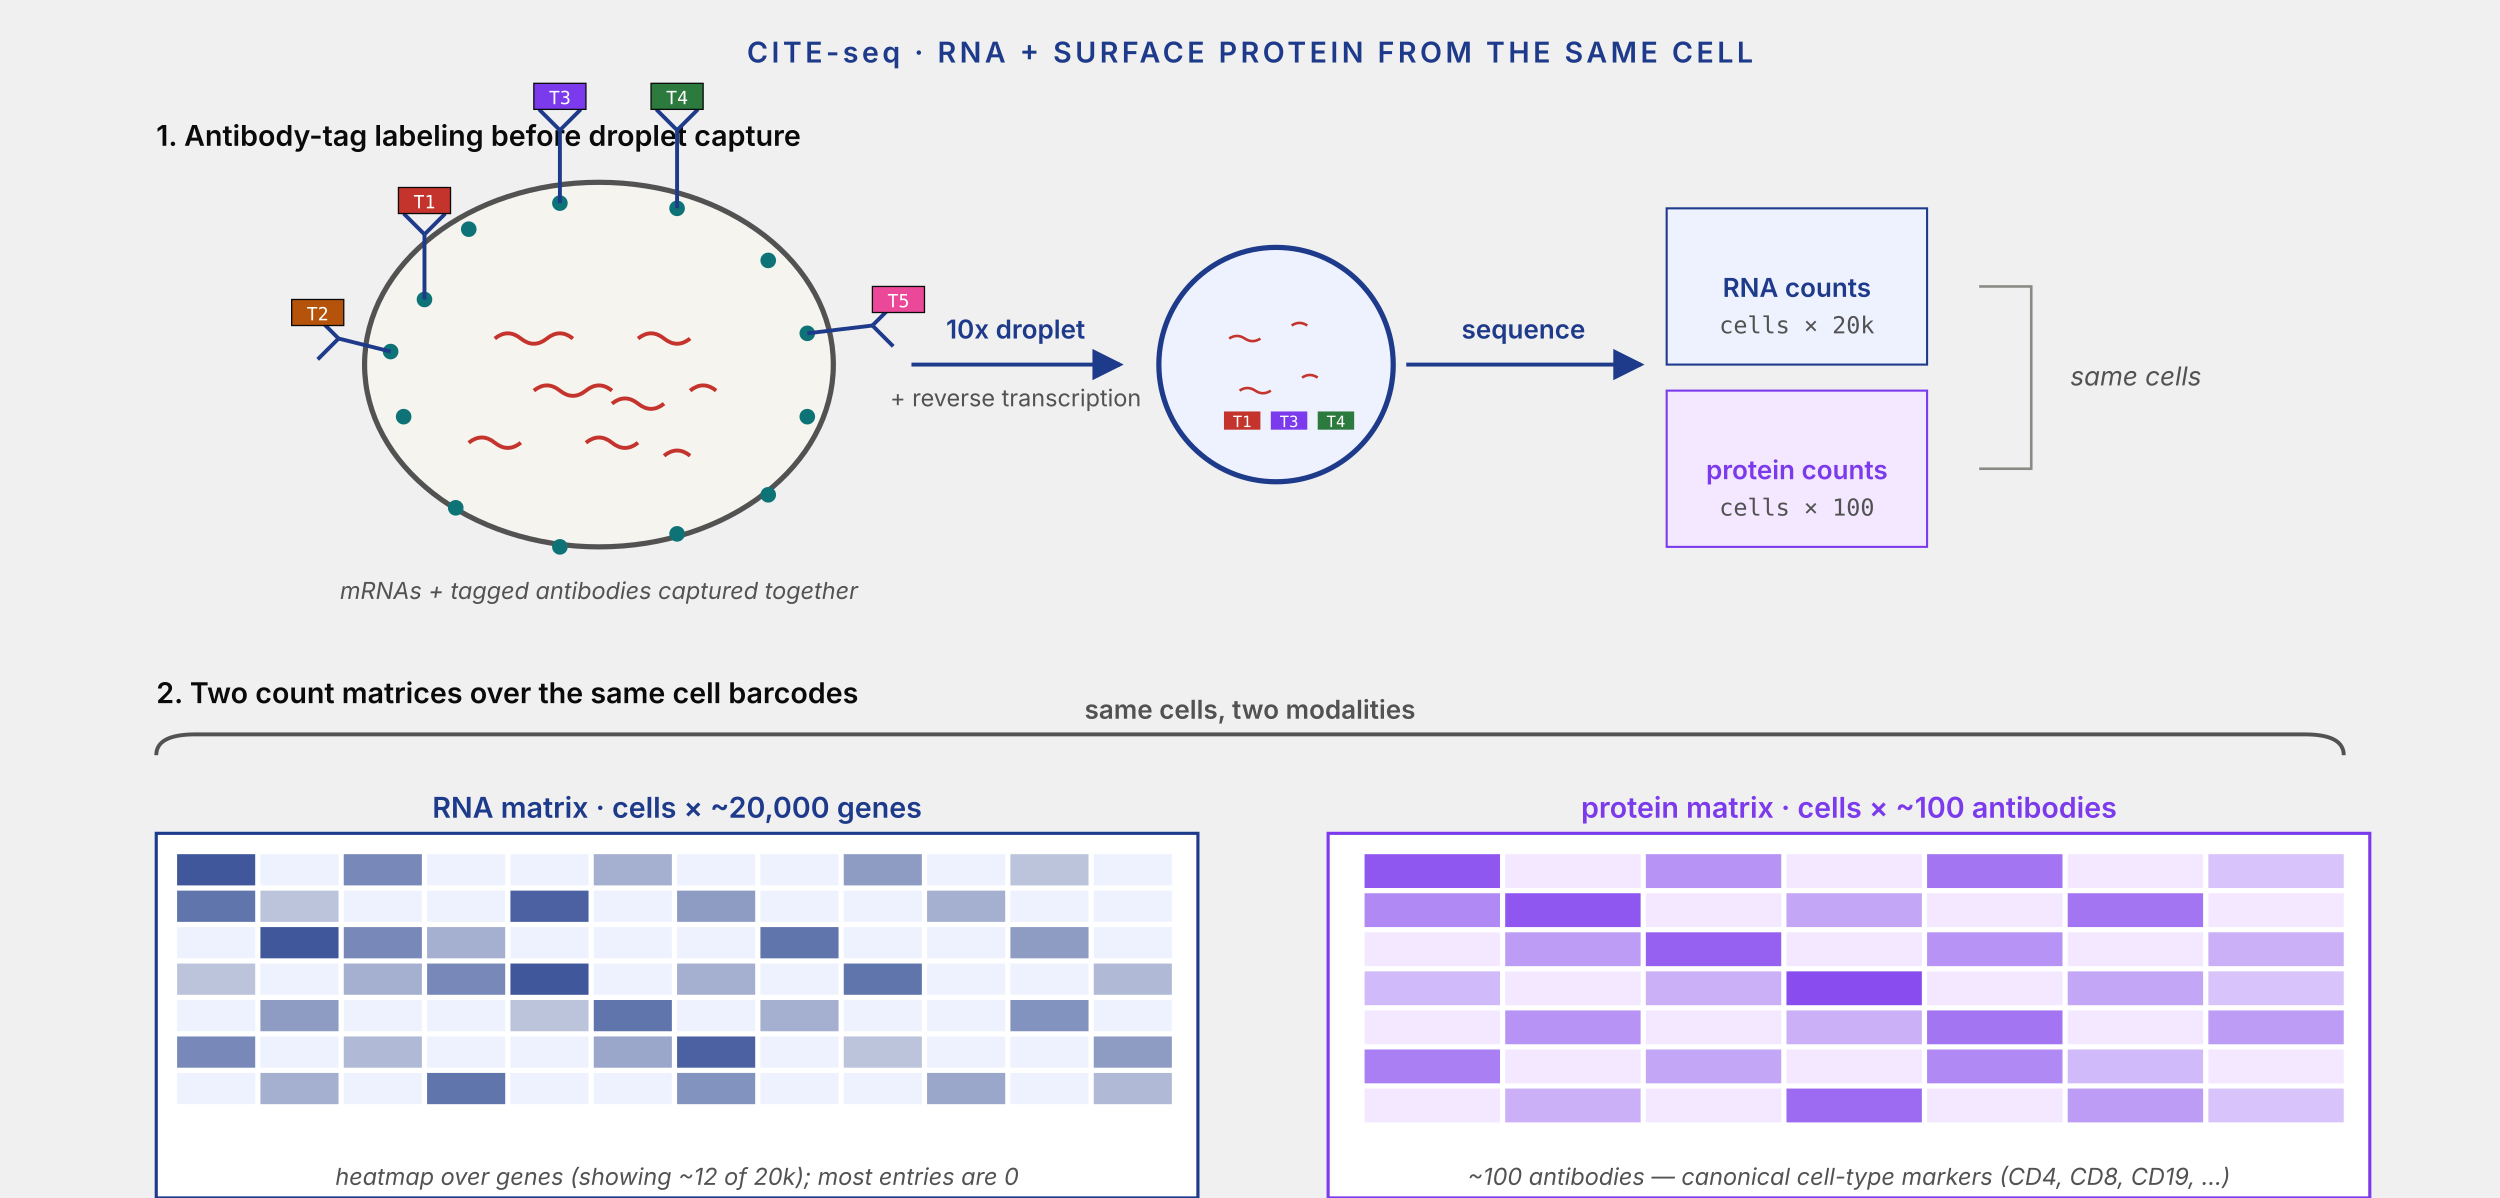
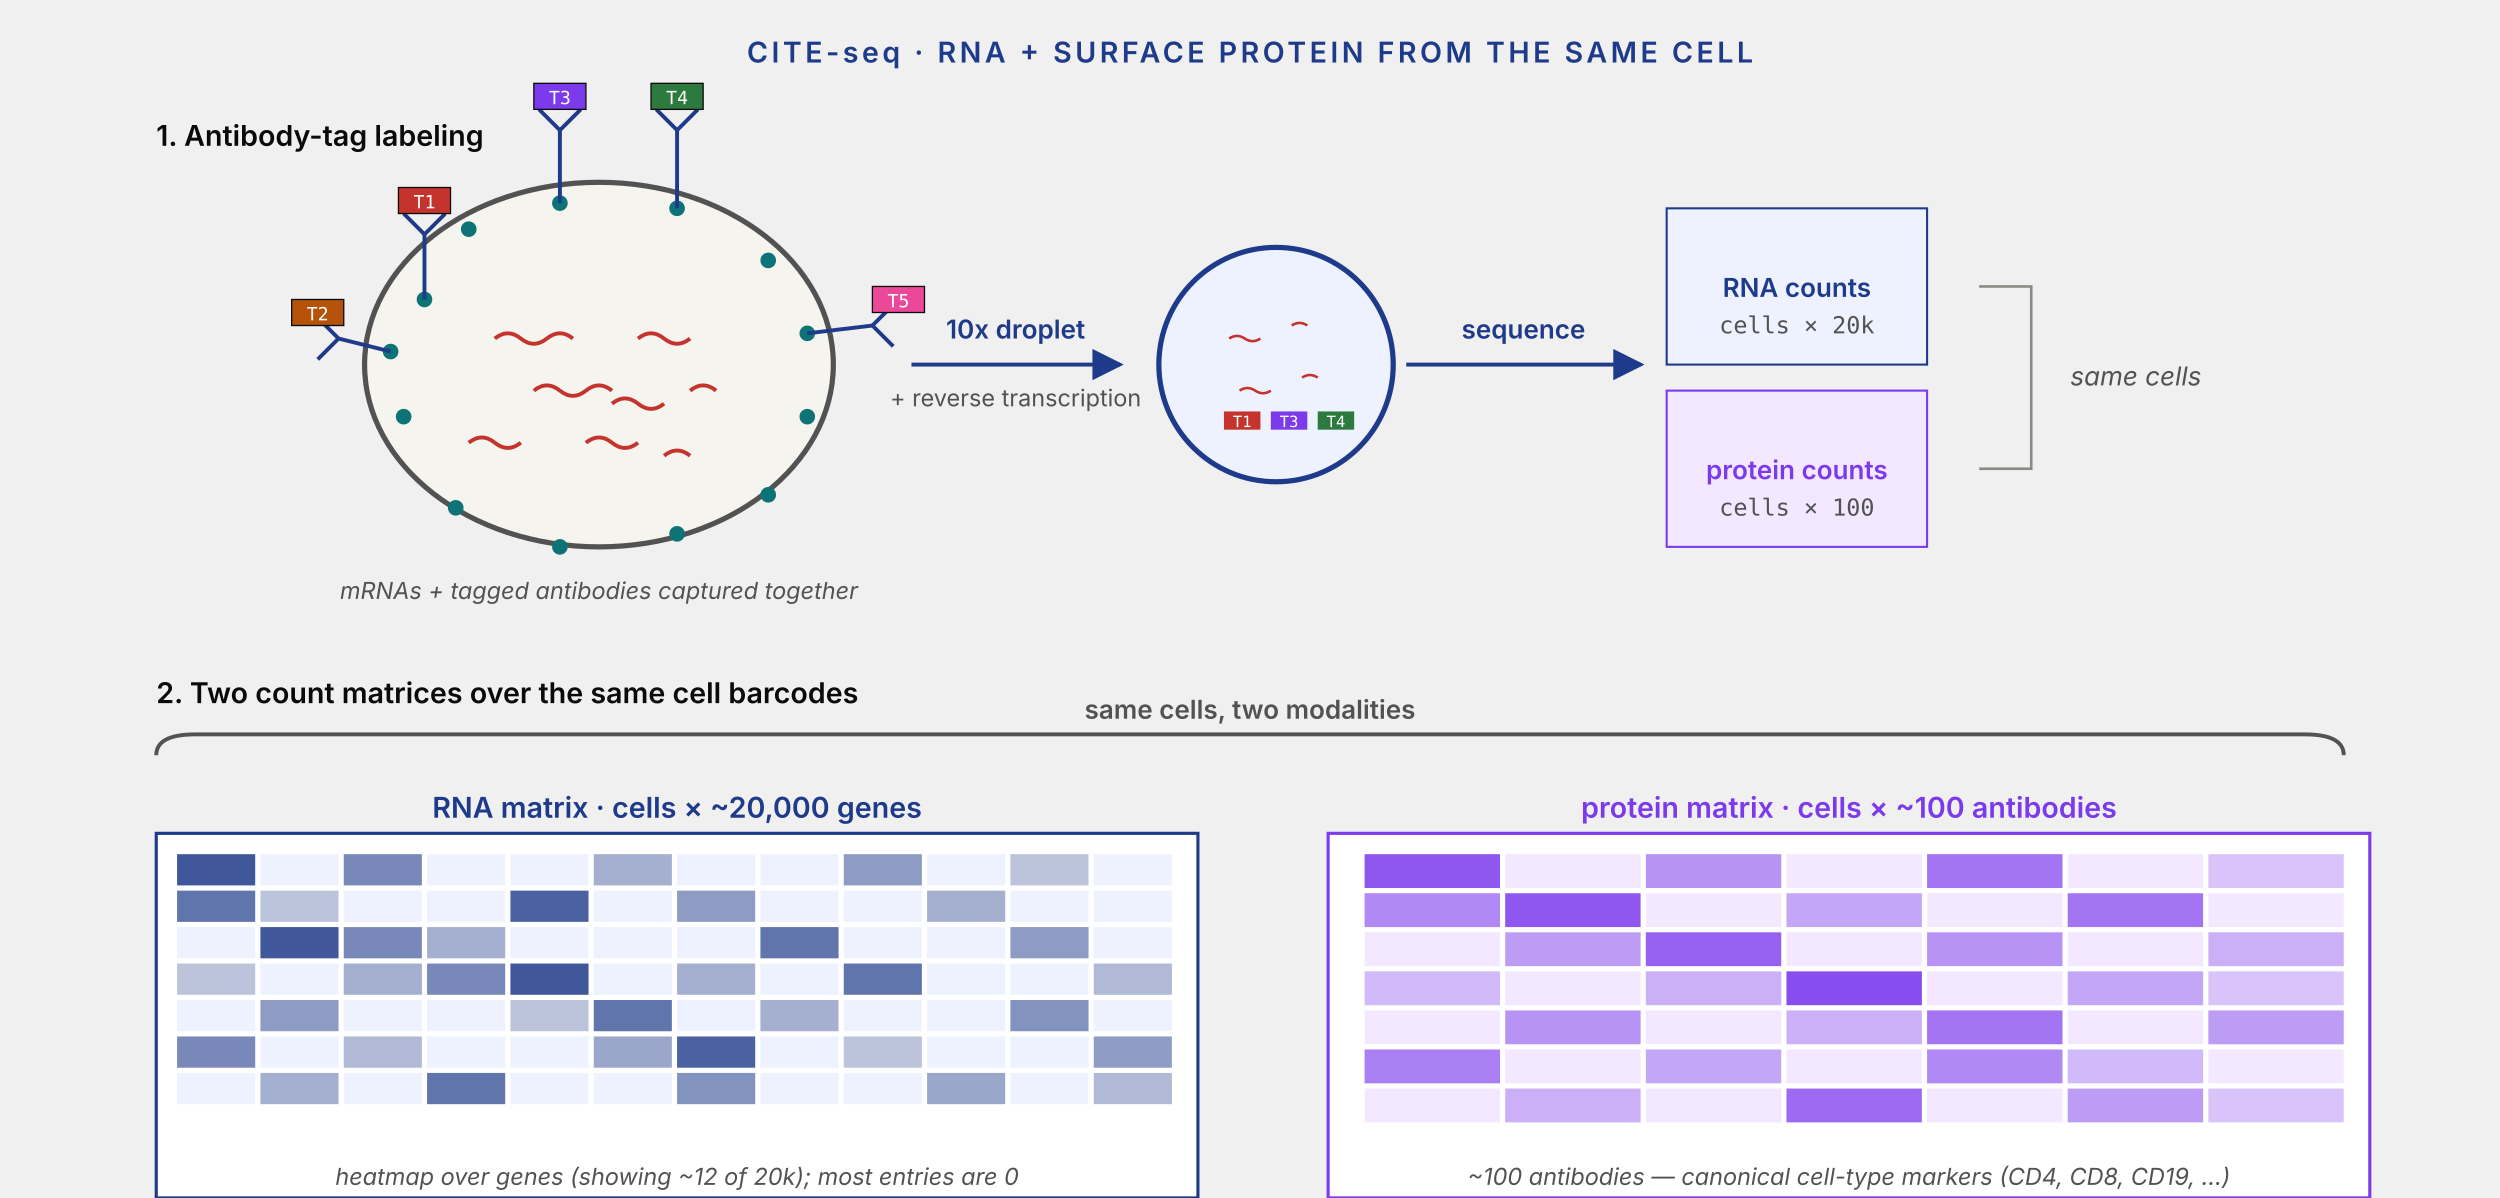
<svg xmlns="http://www.w3.org/2000/svg" viewBox="0 0 960 460" role="img" aria-labelledby="t d">
  <defs>
    <marker id="arrow-c" markerWidth="8" markerHeight="8" refX="7" refY="4" orient="auto">
      <path d="M 0 0 L 8 4 L 0 8 z" fill="#1e3a8a" />
    </marker>
  </defs>
  <text x="480" y="24" text-anchor="middle" font-family="Inter, sans-serif" font-size="11" font-weight="600" fill="#1e3a8a" letter-spacing="0.12em">CITE-seq · RNA + SURFACE PROTEIN FROM THE SAME CELL</text>
  <g>
-     <text x="60" y="56" font-family="Inter, sans-serif" font-size="11" font-weight="600" fill="#0a0a0a">1. Antibody-tag labeling before droplet capture</text>
+     <text x="60" y="56" font-family="Inter, sans-serif" font-size="11" font-weight="600" fill="#0a0a0a">1. Antibody-tag labeling</text>
    <ellipse cx="230" cy="140" rx="90" ry="70" fill="#f6f4ee" stroke="#525252" stroke-width="2" />
    <g fill="#0d7377">
      <circle cx="163" cy="115" r="3" />
      <circle cx="150" cy="135" r="3" />
      <circle cx="155" cy="160" r="3" />
      <circle cx="175" cy="195" r="3" />
      <circle cx="215" cy="210" r="3" />
      <circle cx="260" cy="205" r="3" />
      <circle cx="295" cy="190" r="3" />
      <circle cx="310" cy="160" r="3" />
      <circle cx="310" cy="128" r="3" />
      <circle cx="295" cy="100" r="3" />
      <circle cx="260" cy="80" r="3" />
      <circle cx="215" cy="78" r="3" />
      <circle cx="180" cy="88" r="3" />
    </g>
    <g stroke="#1e3a8a" stroke-width="1.5" fill="none">
      <line x1="163" y1="115" x2="163" y2="90" />
      <line x1="163" y1="90" x2="155" y2="82" />
      <line x1="163" y1="90" x2="171" y2="82" />
      <line x1="150" y1="135" x2="130" y2="130" />
      <line x1="130" y1="130" x2="122" y2="122" />
      <line x1="130" y1="130" x2="122" y2="138" />
      <line x1="215" y1="78" x2="215" y2="50" />
      <line x1="215" y1="50" x2="207" y2="42" />
      <line x1="215" y1="50" x2="223" y2="42" />
      <line x1="260" y1="80" x2="260" y2="50" />
      <line x1="260" y1="50" x2="252" y2="42" />
      <line x1="260" y1="50" x2="268" y2="42" />
      <line x1="310" y1="128" x2="335" y2="125" />
      <line x1="335" y1="125" x2="343" y2="117" />
      <line x1="335" y1="125" x2="343" y2="133" />
    </g>
    <g font-family="JetBrains Mono, monospace" font-size="7" fill="#0a0a0a">
      <rect x="153" y="72" width="20" height="10" fill="#c4342c" stroke="#0a0a0a" stroke-width="0.5" />
      <text x="163" y="80" text-anchor="middle" fill="#ffffff">T1</text>
      <rect x="112" y="115" width="20" height="10" fill="#b45309" stroke="#0a0a0a" stroke-width="0.5" />
      <text x="122" y="123" text-anchor="middle" fill="#ffffff">T2</text>
      <rect x="205" y="32" width="20" height="10" fill="#7c3aed" stroke="#0a0a0a" stroke-width="0.5" />
      <text x="215" y="40" text-anchor="middle" fill="#ffffff">T3</text>
      <rect x="250" y="32" width="20" height="10" fill="#2d7a3e" stroke="#0a0a0a" stroke-width="0.5" />
      <text x="260" y="40" text-anchor="middle" fill="#ffffff">T4</text>
      <rect x="335" y="110" width="20" height="10" fill="#ec4899" stroke="#0a0a0a" stroke-width="0.5" />
      <text x="345" y="118" text-anchor="middle" fill="#ffffff">T5</text>
    </g>
    <g stroke="#c4342c" stroke-width="1.5" fill="none">
      <path d="M 190 130 q 5 -4, 10 0 t 10 0 t 10 0" />
      <path d="M 205 150 q 5 -4, 10 0 t 10 0 t 10 0" />
      <path d="M 225 170 q 5 -4, 10 0 t 10 0" />
      <path d="M 180 170 q 5 -4, 10 0 t 10 0" />
      <path d="M 245 130 q 5 -4, 10 0 t 10 0" />
      <path d="M 235 155 q 5 -4, 10 0 t 10 0" />
      <path d="M 265 150 q 5 -4, 10 0" />
      <path d="M 255 175 q 5 -4, 10 0" />
    </g>
    <text x="230" y="230" text-anchor="middle" font-family="Inter, sans-serif" font-size="9" fill="#525252" font-style="italic">mRNAs + tagged antibodies captured together</text>
    <line x1="350" y1="140" x2="430" y2="140" stroke="#1e3a8a" stroke-width="1.5" marker-end="url(#arrow-c)" />
    <text x="390" y="130" text-anchor="middle" font-family="Inter, sans-serif" font-size="10" font-weight="600" fill="#1e3a8a">10x droplet</text>
    <text x="390" y="156" text-anchor="middle" font-family="Inter, sans-serif" font-size="9" fill="#525252">+ reverse transcription</text>
    <circle cx="490" cy="140" r="45" fill="#eef2ff" stroke="#1e3a8a" stroke-width="2" />
    <g stroke="#c4342c" stroke-width="1" fill="none">
      <path d="M 472 130 q 3 -2, 6 0 t 6 0" />
      <path d="M 476 150 q 3 -2, 6 0 t 6 0" />
      <path d="M 496 125 q 3 -2, 6 0" />
      <path d="M 500 145 q 3 -2, 6 0" />
    </g>
    <g font-family="JetBrains Mono, monospace" font-size="6" fill="#ffffff">
      <rect x="470" y="158" width="14" height="7" fill="#c4342c" />
      <text x="477" y="164" text-anchor="middle">T1</text>
      <rect x="488" y="158" width="14" height="7" fill="#7c3aed" />
      <text x="495" y="164" text-anchor="middle">T3</text>
      <rect x="506" y="158" width="14" height="7" fill="#2d7a3e" />
      <text x="513" y="164" text-anchor="middle">T4</text>
    </g>
    <line x1="540" y1="140" x2="630" y2="140" stroke="#1e3a8a" stroke-width="1.5" marker-end="url(#arrow-c)" />
    <text x="585" y="130" text-anchor="middle" font-family="Inter, sans-serif" font-size="10" font-weight="600" fill="#1e3a8a">sequence</text>
    <g transform="translate(640 80)">
      <rect x="0" y="0" width="100" height="60" fill="#eef2ff" stroke="#1e3a8a" stroke-width="0.8" />
      <text x="50" y="34" text-anchor="middle" font-family="Inter, sans-serif" font-size="10" font-weight="600" fill="#1e3a8a">RNA counts</text>
      <text x="50" y="48" text-anchor="middle" font-family="JetBrains Mono, monospace" font-size="9" fill="#525252">cells × 20k</text>
    </g>
    <g transform="translate(640 150)">
      <rect x="0" y="0" width="100" height="60" fill="#f3e8ff" stroke="#7c3aed" stroke-width="0.8" />
      <text x="50" y="34" text-anchor="middle" font-family="Inter, sans-serif" font-size="10" font-weight="600" fill="#7c3aed">protein counts</text>
      <text x="50" y="48" text-anchor="middle" font-family="JetBrains Mono, monospace" font-size="9" fill="#525252">cells × 100</text>
    </g>
    <path d="M 760 110 L 780 110 L 780 180 L 760 180" fill="none" stroke="#8a8a85" stroke-width="1" />
    <text x="795" y="148" font-family="Inter, sans-serif" font-size="10" fill="#525252" font-style="italic">same cells</text>
  </g>
  <g>
    <text x="60" y="270" font-family="Inter, sans-serif" font-size="11" font-weight="600" fill="#0a0a0a">2. Two count matrices over the same cell barcodes</text>
    <path d="M 60 290 Q 60 282, 75 282 L 885 282 Q 900 282, 900 290" fill="none" stroke="#525252" stroke-width="1.5" />
    <text x="480" y="276" text-anchor="middle" font-family="Inter, sans-serif" font-size="10" font-weight="600" fill="#525252">same cells, two modalities</text>
    <g transform="translate(60 300)">
      <text x="200" y="14" text-anchor="middle" font-family="Inter, sans-serif" font-size="11" font-weight="600" fill="#1e3a8a">RNA matrix · cells × ~20,000 genes</text>
      <rect x="0" y="20" width="400" height="140" fill="#ffffff" stroke="#1e3a8a" stroke-width="1.2" />
      <g>
        <rect x="8" y="28" width="30" height="12" fill="#1e3a8a" opacity="0.85" />
        <rect x="40" y="28" width="30" height="12" fill="#eef2ff" />
        <rect x="72" y="28" width="30" height="12" fill="#1e3a8a" opacity="0.6" />
        <rect x="104" y="28" width="30" height="12" fill="#eef2ff" />
        <rect x="136" y="28" width="30" height="12" fill="#eef2ff" />
        <rect x="168" y="28" width="30" height="12" fill="#1e3a8a" opacity="0.4" />
        <rect x="200" y="28" width="30" height="12" fill="#eef2ff" />
        <rect x="232" y="28" width="30" height="12" fill="#eef2ff" />
        <rect x="264" y="28" width="30" height="12" fill="#1e3a8a" opacity="0.5" />
        <rect x="296" y="28" width="30" height="12" fill="#eef2ff" />
        <rect x="328" y="28" width="30" height="12" fill="#1e3a8a" opacity="0.3" />
        <rect x="360" y="28" width="30" height="12" fill="#eef2ff" />
        <rect x="8" y="42" width="30" height="12" fill="#1e3a8a" opacity="0.7" />
        <rect x="40" y="42" width="30" height="12" fill="#1e3a8a" opacity="0.3" />
        <rect x="72" y="42" width="30" height="12" fill="#eef2ff" />
        <rect x="104" y="42" width="30" height="12" fill="#eef2ff" />
        <rect x="136" y="42" width="30" height="12" fill="#1e3a8a" opacity="0.8" />
        <rect x="168" y="42" width="30" height="12" fill="#eef2ff" />
        <rect x="200" y="42" width="30" height="12" fill="#1e3a8a" opacity="0.5" />
        <rect x="232" y="42" width="30" height="12" fill="#eef2ff" />
        <rect x="264" y="42" width="30" height="12" fill="#eef2ff" />
        <rect x="296" y="42" width="30" height="12" fill="#1e3a8a" opacity="0.4" />
        <rect x="328" y="42" width="30" height="12" fill="#eef2ff" />
        <rect x="360" y="42" width="30" height="12" fill="#eef2ff" />
        <rect x="8" y="56" width="30" height="12" fill="#eef2ff" />
        <rect x="40" y="56" width="30" height="12" fill="#1e3a8a" opacity="0.85" />
        <rect x="72" y="56" width="30" height="12" fill="#1e3a8a" opacity="0.6" />
        <rect x="104" y="56" width="30" height="12" fill="#1e3a8a" opacity="0.4" />
        <rect x="136" y="56" width="30" height="12" fill="#eef2ff" />
        <rect x="168" y="56" width="30" height="12" fill="#eef2ff" />
        <rect x="200" y="56" width="30" height="12" fill="#eef2ff" />
        <rect x="232" y="56" width="30" height="12" fill="#1e3a8a" opacity="0.7" />
        <rect x="264" y="56" width="30" height="12" fill="#eef2ff" />
        <rect x="296" y="56" width="30" height="12" fill="#eef2ff" />
        <rect x="328" y="56" width="30" height="12" fill="#1e3a8a" opacity="0.5" />
        <rect x="360" y="56" width="30" height="12" fill="#eef2ff" />
        <rect x="8" y="70" width="30" height="12" fill="#1e3a8a" opacity="0.3" />
        <rect x="40" y="70" width="30" height="12" fill="#eef2ff" />
        <rect x="72" y="70" width="30" height="12" fill="#1e3a8a" opacity="0.4" />
        <rect x="104" y="70" width="30" height="12" fill="#1e3a8a" opacity="0.6" />
        <rect x="136" y="70" width="30" height="12" fill="#1e3a8a" opacity="0.85" />
        <rect x="168" y="70" width="30" height="12" fill="#eef2ff" />
        <rect x="200" y="70" width="30" height="12" fill="#1e3a8a" opacity="0.4" />
        <rect x="232" y="70" width="30" height="12" fill="#eef2ff" />
        <rect x="264" y="70" width="30" height="12" fill="#1e3a8a" opacity="0.7" />
        <rect x="296" y="70" width="30" height="12" fill="#eef2ff" />
        <rect x="328" y="70" width="30" height="12" fill="#eef2ff" />
        <rect x="360" y="70" width="30" height="12" fill="#1e3a8a" opacity="0.35" />
        <rect x="8" y="84" width="30" height="12" fill="#eef2ff" />
        <rect x="40" y="84" width="30" height="12" fill="#1e3a8a" opacity="0.5" />
        <rect x="72" y="84" width="30" height="12" fill="#eef2ff" />
        <rect x="104" y="84" width="30" height="12" fill="#eef2ff" />
        <rect x="136" y="84" width="30" height="12" fill="#1e3a8a" opacity="0.3" />
        <rect x="168" y="84" width="30" height="12" fill="#1e3a8a" opacity="0.7" />
        <rect x="200" y="84" width="30" height="12" fill="#eef2ff" />
        <rect x="232" y="84" width="30" height="12" fill="#1e3a8a" opacity="0.4" />
        <rect x="264" y="84" width="30" height="12" fill="#eef2ff" />
        <rect x="296" y="84" width="30" height="12" fill="#eef2ff" />
        <rect x="328" y="84" width="30" height="12" fill="#1e3a8a" opacity="0.55" />
        <rect x="360" y="84" width="30" height="12" fill="#eef2ff" />
        <rect x="8" y="98" width="30" height="12" fill="#1e3a8a" opacity="0.6" />
        <rect x="40" y="98" width="30" height="12" fill="#eef2ff" />
        <rect x="72" y="98" width="30" height="12" fill="#1e3a8a" opacity="0.35" />
        <rect x="104" y="98" width="30" height="12" fill="#eef2ff" />
        <rect x="136" y="98" width="30" height="12" fill="#eef2ff" />
        <rect x="168" y="98" width="30" height="12" fill="#1e3a8a" opacity="0.45" />
        <rect x="200" y="98" width="30" height="12" fill="#1e3a8a" opacity="0.8" />
        <rect x="232" y="98" width="30" height="12" fill="#eef2ff" />
        <rect x="264" y="98" width="30" height="12" fill="#1e3a8a" opacity="0.3" />
        <rect x="296" y="98" width="30" height="12" fill="#eef2ff" />
        <rect x="328" y="98" width="30" height="12" fill="#eef2ff" />
        <rect x="360" y="98" width="30" height="12" fill="#1e3a8a" opacity="0.5" />
        <rect x="8" y="112" width="30" height="12" fill="#eef2ff" />
        <rect x="40" y="112" width="30" height="12" fill="#1e3a8a" opacity="0.4" />
        <rect x="72" y="112" width="30" height="12" fill="#eef2ff" />
        <rect x="104" y="112" width="30" height="12" fill="#1e3a8a" opacity="0.7" />
        <rect x="136" y="112" width="30" height="12" fill="#eef2ff" />
        <rect x="168" y="112" width="30" height="12" fill="#eef2ff" />
        <rect x="200" y="112" width="30" height="12" fill="#1e3a8a" opacity="0.55" />
        <rect x="232" y="112" width="30" height="12" fill="#eef2ff" />
        <rect x="264" y="112" width="30" height="12" fill="#eef2ff" />
        <rect x="296" y="112" width="30" height="12" fill="#1e3a8a" opacity="0.45" />
        <rect x="328" y="112" width="30" height="12" fill="#eef2ff" />
        <rect x="360" y="112" width="30" height="12" fill="#1e3a8a" opacity="0.35" />
      </g>
      <text x="200" y="155" text-anchor="middle" font-family="Inter, sans-serif" font-size="9" fill="#525252" font-style="italic">heatmap over genes (showing ~12 of 20k); most entries are 0</text>
    </g>
    <g transform="translate(510 300)">
      <text x="200" y="14" text-anchor="middle" font-family="Inter, sans-serif" font-size="11" font-weight="600" fill="#7c3aed">protein matrix · cells × ~100 antibodies</text>
      <rect x="0" y="20" width="400" height="140" fill="#ffffff" stroke="#7c3aed" stroke-width="1.2" />
      <g>
        <rect x="14" y="28" width="52" height="13" fill="#7c3aed" opacity="0.85" />
        <rect x="68" y="28" width="52" height="13" fill="#f3e8ff" />
        <rect x="122" y="28" width="52" height="13" fill="#7c3aed" opacity="0.55" />
        <rect x="176" y="28" width="52" height="13" fill="#f3e8ff" />
        <rect x="230" y="28" width="52" height="13" fill="#7c3aed" opacity="0.7" />
        <rect x="284" y="28" width="52" height="13" fill="#f3e8ff" />
        <rect x="338" y="28" width="52" height="13" fill="#7c3aed" opacity="0.3" />
        <rect x="14" y="43" width="52" height="13" fill="#7c3aed" opacity="0.6" />
        <rect x="68" y="43" width="52" height="13" fill="#7c3aed" opacity="0.85" />
        <rect x="122" y="43" width="52" height="13" fill="#f3e8ff" />
        <rect x="176" y="43" width="52" height="13" fill="#7c3aed" opacity="0.45" />
        <rect x="230" y="43" width="52" height="13" fill="#f3e8ff" />
        <rect x="284" y="43" width="52" height="13" fill="#7c3aed" opacity="0.7" />
        <rect x="338" y="43" width="52" height="13" fill="#f3e8ff" />
        <rect x="14" y="58" width="52" height="13" fill="#f3e8ff" />
        <rect x="68" y="58" width="52" height="13" fill="#7c3aed" opacity="0.5" />
        <rect x="122" y="58" width="52" height="13" fill="#7c3aed" opacity="0.8" />
        <rect x="176" y="58" width="52" height="13" fill="#f3e8ff" />
        <rect x="230" y="58" width="52" height="13" fill="#7c3aed" opacity="0.55" />
        <rect x="284" y="58" width="52" height="13" fill="#f3e8ff" />
        <rect x="338" y="58" width="52" height="13" fill="#7c3aed" opacity="0.4" />
        <rect x="14" y="73" width="52" height="13" fill="#7c3aed" opacity="0.35" />
        <rect x="68" y="73" width="52" height="13" fill="#f3e8ff" />
        <rect x="122" y="73" width="52" height="13" fill="#7c3aed" opacity="0.4" />
        <rect x="176" y="73" width="52" height="13" fill="#7c3aed" opacity="0.9" />
        <rect x="230" y="73" width="52" height="13" fill="#f3e8ff" />
        <rect x="284" y="73" width="52" height="13" fill="#7c3aed" opacity="0.45" />
        <rect x="338" y="73" width="52" height="13" fill="#7c3aed" opacity="0.3" />
        <rect x="14" y="88" width="52" height="13" fill="#f3e8ff" />
        <rect x="68" y="88" width="52" height="13" fill="#7c3aed" opacity="0.55" />
        <rect x="122" y="88" width="52" height="13" fill="#f3e8ff" />
        <rect x="176" y="88" width="52" height="13" fill="#7c3aed" opacity="0.4" />
        <rect x="230" y="88" width="52" height="13" fill="#7c3aed" opacity="0.7" />
        <rect x="284" y="88" width="52" height="13" fill="#f3e8ff" />
        <rect x="338" y="88" width="52" height="13" fill="#7c3aed" opacity="0.5" />
        <rect x="14" y="103" width="52" height="13" fill="#7c3aed" opacity="0.65" />
        <rect x="68" y="103" width="52" height="13" fill="#f3e8ff" />
        <rect x="122" y="103" width="52" height="13" fill="#7c3aed" opacity="0.45" />
        <rect x="176" y="103" width="52" height="13" fill="#f3e8ff" />
        <rect x="230" y="103" width="52" height="13" fill="#7c3aed" opacity="0.6" />
        <rect x="284" y="103" width="52" height="13" fill="#7c3aed" opacity="0.35" />
        <rect x="338" y="103" width="52" height="13" fill="#f3e8ff" />
        <rect x="14" y="118" width="52" height="13" fill="#f3e8ff" />
        <rect x="68" y="118" width="52" height="13" fill="#7c3aed" opacity="0.4" />
        <rect x="122" y="118" width="52" height="13" fill="#f3e8ff" />
        <rect x="176" y="118" width="52" height="13" fill="#7c3aed" opacity="0.75" />
        <rect x="230" y="118" width="52" height="13" fill="#f3e8ff" />
        <rect x="284" y="118" width="52" height="13" fill="#7c3aed" opacity="0.5" />
        <rect x="338" y="118" width="52" height="13" fill="#7c3aed" opacity="0.3" />
      </g>
      <text x="200" y="155" text-anchor="middle" font-family="Inter, sans-serif" font-size="9" fill="#525252" font-style="italic">~100 antibodies — canonical cell-type markers (CD4, CD8, CD19, …)</text>
    </g>
  </g>
</svg>
